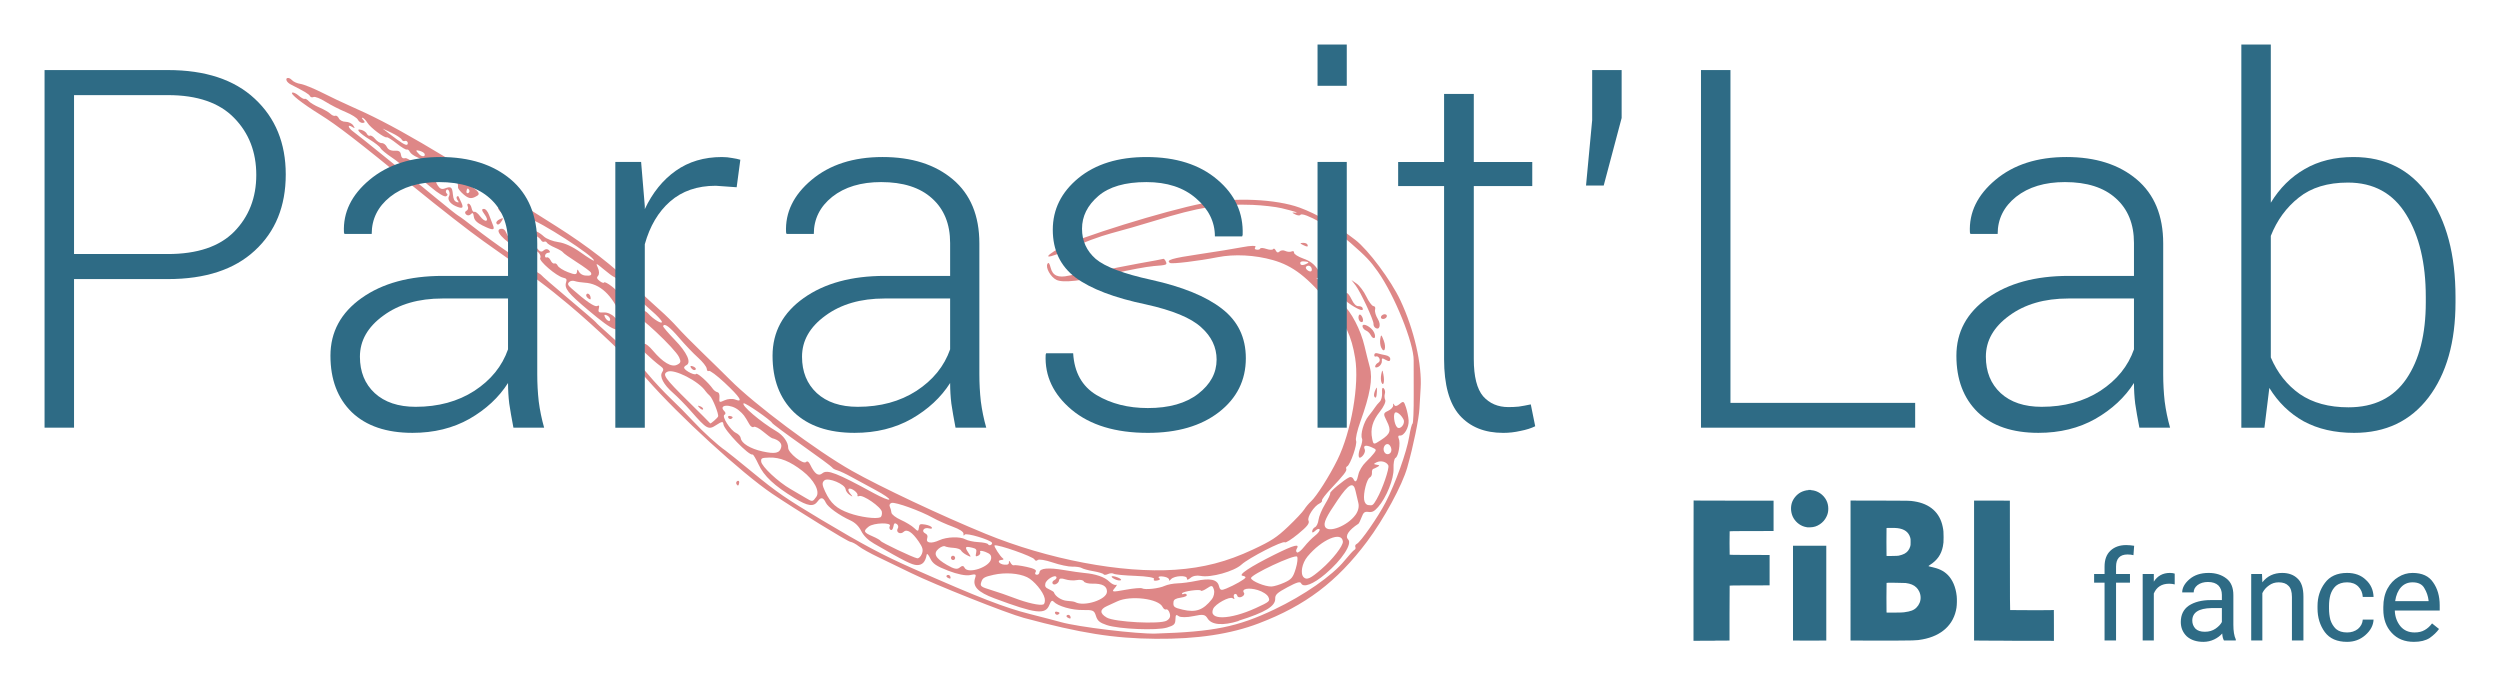
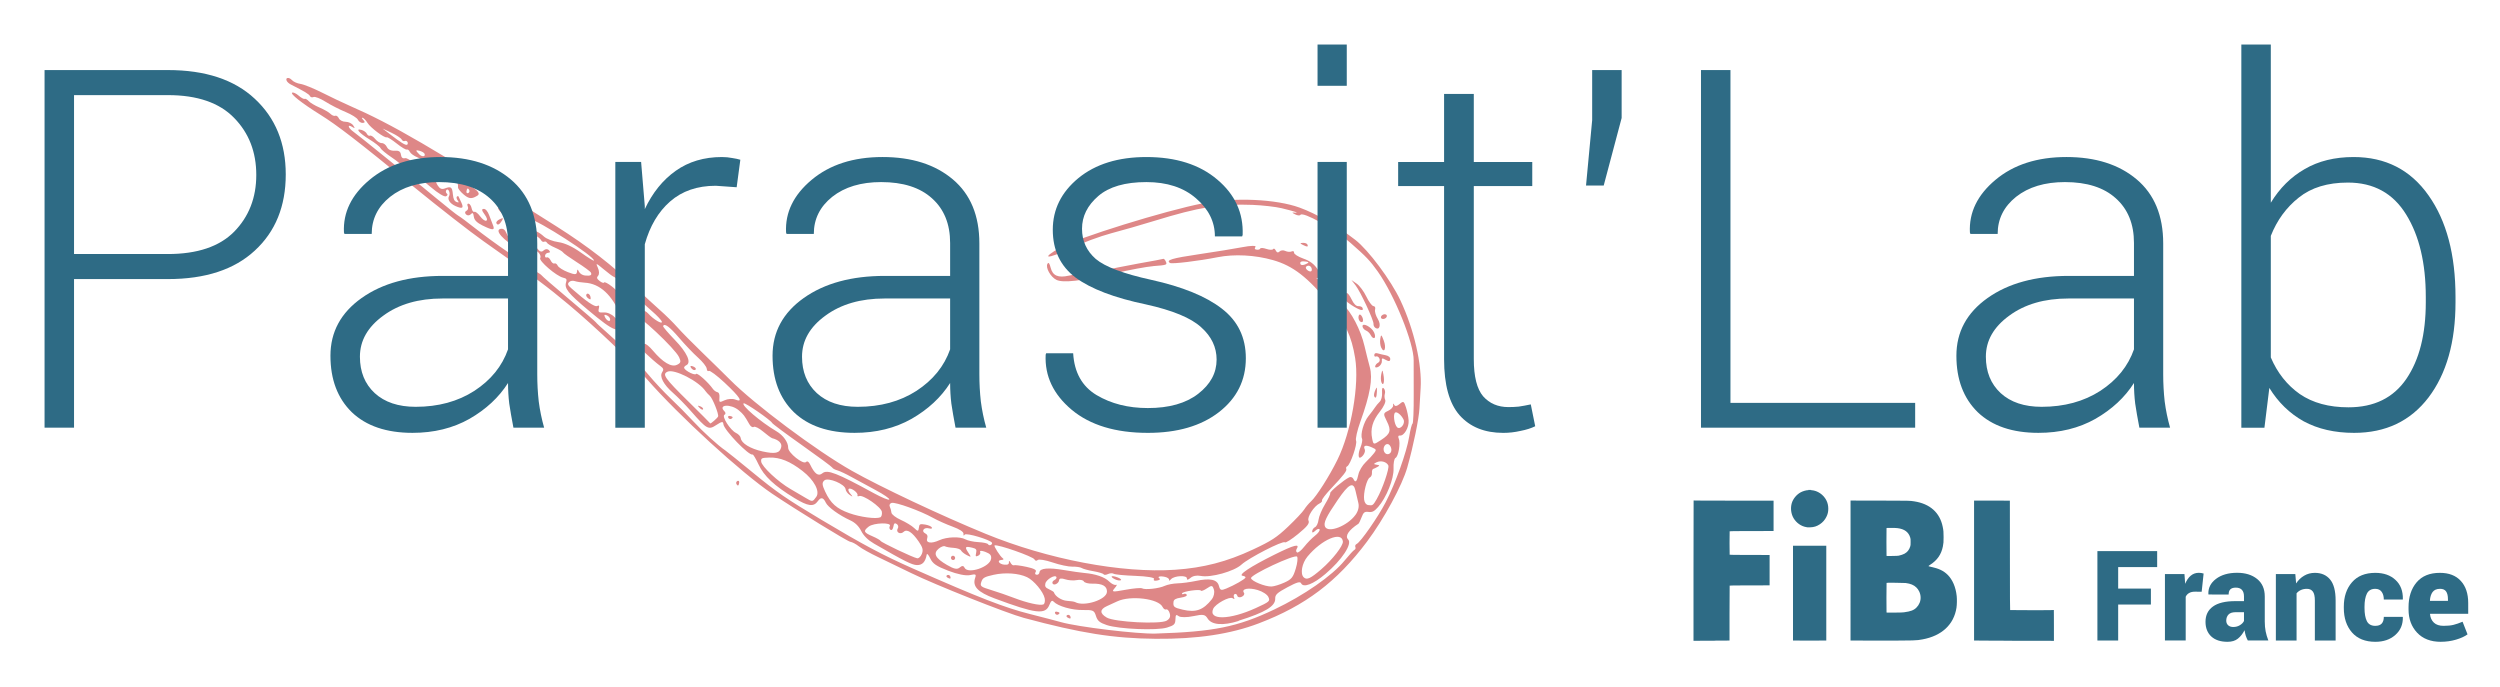
<svg xmlns="http://www.w3.org/2000/svg" width="112.21mm" height="30.806mm" version="1.1" viewBox="0 0 112.21 30.806" id="svg42">
  <defs id="defs46" />
  <g transform="translate(-25.536 -46.648)" id="g40">
    <g id="g38">
      <path d="m82.041 74.625c-1.277 0.486-2.774 0.711-4.632 0.695-1.884-0.016-3.362-0.25-5.917-0.938-0.773-0.208-4-1.492-5.061-2.013-0.457-0.224-1.12-0.545-1.474-0.713-0.354-0.168-0.748-0.387-0.875-0.488-0.127-0.101-0.297-0.191-0.378-0.201-0.131-0.016-2.431-1.431-3.512-2.16-1.367-0.923-4.182-3.498-5.627-5.149-0.729-0.833-2.304-2.334-3.496-3.332-0.993-0.831-1.497-1.206-3.829-2.85-0.582-0.41-1.994-1.51-3.138-2.445-2.532-2.068-3.429-2.76-4.204-3.243-0.812-0.506-1.353-0.932-1.246-0.982 0.049-0.023 0.179 0.038 0.289 0.134 0.11 0.097 0.23 0.162 0.266 0.145 0.036-0.017 0.12 0.029 0.186 0.102 0.066 0.073 0.284 0.202 0.483 0.287 0.199 0.085 0.421 0.212 0.492 0.283 0.071 0.071 0.168 0.11 0.216 0.088 0.048-0.023 0.12 0.029 0.161 0.115 0.04 0.086 0.177 0.155 0.304 0.154 0.127-0.001 0.28 0.072 0.341 0.163 0.088 0.133 0.081 0.147-0.036 0.074-0.238-0.148-0.209 0.025 0.034 0.201 0.123 0.089 0.735 0.578 1.362 1.087 0.626 0.509 1.22 0.984 1.319 1.056 0.099 0.072 0.574 0.457 1.055 0.856 0.481 0.398 0.925 0.75 0.986 0.781 0.062 0.031 0.402 0.285 0.757 0.564 0.355 0.279 0.997 0.747 1.427 1.04 0.43 0.293 0.793 0.556 0.806 0.584 0.013 0.028 0.181 0.137 0.372 0.242 0.191 0.105 0.36 0.215 0.374 0.245 0.014 0.03 0.564 0.506 1.221 1.058 0.658 0.552 1.206 1.026 1.218 1.052 0.012 0.026 0.211 0.211 0.441 0.412 0.696 0.606 1.366 1.284 1.897 1.919 0.277 0.331 0.735 0.821 1.018 1.088 0.283 0.267 0.734 0.722 1.002 1.012 0.454 0.491 1.123 1.098 1.452 1.32 0.078 0.053 0.631 0.498 1.23 0.99 1.074 0.883 1.492 1.171 3.081 2.121 1.874 1.12 2.767 1.595 4.121 2.193 2.973 1.312 4.097 1.749 5.247 2.039 0.548 0.138 1.173 0.302 1.39 0.363 0.752 0.213 3.429 0.536 4.239 0.511 2.61-0.08 3.68-0.297 5.328-1.081 1.333-0.634 2.601-1.516 3.153-2.193 0.2-0.245 0.401-0.463 0.446-0.485 0.045-0.021 0.063-0.079 0.04-0.127-0.023-0.049 0.003-0.11 0.059-0.136 0.177-0.083 0.963-1.214 1.305-1.877 0.441-0.854 0.94-2.249 1.052-2.938 0.05-0.306 0.117-0.569 0.15-0.584 0.033-0.015 0.057-0.599 0.053-1.296-0.003-0.698-0.004-1.391-0.002-1.541 0.012-0.77-0.857-2.925-1.608-3.987-0.342-0.484-0.527-0.678-1.218-1.283-0.722-0.631-2.153-1.432-2.258-1.264-0.025 0.04-0.129 0.031-0.231-0.021-0.159-0.081-0.163-0.093-0.024-0.08 0.23 0.021 0.009-0.054-0.581-0.197-0.271-0.066-0.861-0.133-1.311-0.151-1.448-0.056-2.4 0.099-4.393 0.713-0.595 0.184-1.476 0.437-1.956 0.563-0.488 0.128-1.311 0.434-1.864 0.694-1.042 0.49-1.315 0.455-0.418-0.053 0.768-0.435 4.72-1.662 6.4-1.987 1.424-0.275 3.28-0.193 4.344 0.193 0.748 0.271 1.669 0.805 2.499 1.448 0.59 0.457 1.599 1.811 2.024 2.715 0.615 1.308 0.978 2.894 0.907 3.955-0.014 0.215-0.038 0.616-0.052 0.89-0.025 0.478-0.274 1.69-0.547 2.654-0.227 0.803-1.048 2.315-1.809 3.331-1.348 1.8-2.768 2.872-4.851 3.665zm-0.909-0.106c-0.704 0.221-1.214 0.181-1.393-0.11-0.114-0.185-0.201-0.199-0.643-0.106-0.281 0.06-0.574 0.061-0.652 0.003-0.122-0.091-0.143-0.071-0.15 0.145-0.007 0.216-0.058 0.266-0.378 0.365-0.455 0.141-2.161 0.07-2.704-0.112-0.317-0.106-0.417-0.191-0.485-0.409-0.078-0.252-0.127-0.274-0.59-0.267-0.489 0.008-1.115-0.171-1.308-0.374-0.072-0.076-0.118-0.041-0.195 0.15-0.179 0.445-0.608 0.393-2.458-0.297-0.758-0.283-1-0.538-0.872-0.919 0.057-0.17 0.03-0.184-0.234-0.127-0.179 0.039-0.567-0.039-0.969-0.195-0.539-0.208-0.699-0.317-0.81-0.552-0.076-0.161-0.149-0.24-0.16-0.175-0.057 0.328-0.193 0.475-0.436 0.472-0.22-0.003-0.545-0.165-1.927-0.962-0.27-0.156-0.469-0.352-0.577-0.567-0.11-0.219-0.275-0.38-0.496-0.481-0.491-0.224-0.999-0.591-1.092-0.789-0.114-0.243-0.222-0.263-0.36-0.069-0.19 0.266-0.439 0.233-1.051-0.141-0.908-0.555-1.366-0.984-1.611-1.511-0.12-0.256-0.239-0.456-0.266-0.443-0.156 0.073-1.286-1.101-1.31-1.359-0.012-0.136-0.065-0.13-0.319 0.036-0.353 0.231-0.42 0.194-1.136-0.622-0.24-0.274-0.6-0.64-0.799-0.814-0.436-0.381-0.626-0.742-0.493-0.936 0.077-0.112 0.061-0.17-0.073-0.269-0.374-0.273-1.208-1.064-1.389-1.316-0.133-0.185-0.182-0.362-0.161-0.574 0.031-0.304 0.031-0.305-0.068-0.07-0.22 0.522-0.431 0.45-1.636-0.561-0.905-0.759-1.075-0.974-0.985-1.248 0.042-0.13 0.016-0.17-0.133-0.203-0.299-0.067-1.107-0.759-1.03-0.883 0.072-0.115-0.136-0.372-0.255-0.316-0.04 0.019-0.022 0.084 0.039 0.145 0.241 0.238-0.184 0.11-0.756-0.228-0.699-0.413-1.085-0.845-0.811-0.908 0.117-0.027 0.201 0.033 0.263 0.187 0.072 0.18 0.128 0.207 0.273 0.13 0.101-0.053 0.214-0.147 0.253-0.209 0.046-0.075 0.075-0.058 0.084 0.049 0.008 0.091 0.059 0.14 0.117 0.113 0.056-0.027 0.109 0.02 0.116 0.104 0.007 0.084 0.061 0.159 0.119 0.167 0.058 0.008 0.068-0.065 0.022-0.163-0.195-0.413 0.268-0.438 0.701-0.037 0.114 0.106 0.406 0.219 0.648 0.252 0.285 0.039 0.642 0.204 1.011 0.468 0.313 0.224 0.577 0.386 0.586 0.36 0.055-0.166-2.491-1.809-2.897-1.87-0.078-0.012-0.138-0.065-0.133-0.118 5e-3 -0.053-0.123-0.131-0.285-0.172-0.162-0.041-0.325-0.139-0.362-0.218-0.037-0.079-0.203-0.185-0.369-0.236-0.166-0.051-0.326-0.144-0.356-0.207-0.029-0.063-0.153-0.121-0.276-0.13-0.125-0.009-0.228-0.079-0.235-0.161-0.007-0.08-0.074-0.154-0.148-0.165-0.074-0.011-0.283-0.137-0.464-0.281-0.398-0.316-0.524-0.346-0.407-0.099 0.048 0.102 0.198 0.234 0.334 0.291 0.136 0.058 0.301 0.173 0.369 0.255 0.099 0.121 0.077 0.171-0.113 0.26-0.181 0.085-0.296 0.06-0.501-0.112-0.146-0.122-0.261-0.266-0.256-0.319 0.023-0.241-0.171-0.64-0.426-0.878-0.386-0.361-0.532-0.356-0.254 0.008 0.124 0.163 0.217 0.321 0.207 0.353-0.011 0.031-0.041 0.011-0.068-0.046-0.027-0.057-0.092-0.071-0.144-0.031-0.052 0.04-0.11 0.014-0.127-0.056-0.018-0.07-0.138-0.16-0.268-0.198-0.13-0.039-0.284-0.141-0.342-0.228-0.058-0.087-0.234-0.208-0.391-0.271-0.157-0.062-0.315-0.175-0.35-0.25-0.035-0.075-0.096-0.122-0.136-0.103-0.039 0.018-0.244-0.104-0.455-0.273-0.211-0.169-0.412-0.293-0.446-0.277-0.097 0.045-0.735-0.434-0.866-0.651-0.064-0.106-0.16-0.207-0.213-0.224-0.053-0.018-0.042 0.025 0.025 0.094 0.087 0.09 0.08 0.129-0.023 0.135-0.08 0.004-0.178-0.059-0.216-0.142-0.039-0.083-0.289-0.24-0.555-0.349-0.267-0.109-0.673-0.317-0.903-0.462-0.23-0.145-0.47-0.239-0.534-0.209-0.063 0.03-0.136 0.01-0.161-0.044-0.04-0.085-0.232-0.2-0.867-0.523-0.074-0.037-0.153-0.109-0.177-0.16-0.072-0.152 0.105-0.177 0.235-0.033 0.066 0.074 0.239 0.151 0.384 0.171 0.145 0.02 0.588 0.2 0.986 0.4 0.398 0.2 0.938 0.457 1.2 0.571 1.955 0.855 3.653 1.845 9.295 5.418 1.423 0.901 2.527 1.759 3.643 2.83 0.312 0.299 0.766 0.719 1.009 0.932 0.243 0.213 0.594 0.559 0.78 0.769 0.186 0.21 0.694 0.726 1.129 1.146 0.435 0.42 0.988 0.963 1.23 1.206 1.103 1.113 3.892 3.197 5.474 4.092 1.28 0.724 4.013 2.012 6 2.827 2.804 1.151 6.116 1.78 8.509 1.616 1.276-0.087 2.325-0.36 3.498-0.909 0.826-0.386 1.066-0.543 1.577-1.029 0.332-0.315 0.657-0.662 0.723-0.769 0.066-0.108 0.202-0.27 0.301-0.359 0.243-0.219 0.83-1.142 1.187-1.868 0.623-1.265 0.991-3.38 0.796-4.569-0.161-0.983-0.431-1.561-1.125-2.406-1.003-1.223-1.66-1.732-2.561-1.989-0.809-0.231-1.737-0.279-2.488-0.13-0.857 0.17-2.054 0.314-2.137 0.258-0.191-0.13 0.078-0.211 1.312-0.394 0.717-0.106 1.595-0.249 1.95-0.317 0.359-0.069 0.615-0.074 0.577-0.013-0.053 0.085-0.038 0.115 0.061 0.128 0.071 0.01 0.14-0.014 0.153-0.052 0.013-0.038 0.137-0.03 0.276 0.018 0.139 0.048 0.275 0.051 0.302 0.007 0.027-0.044 0.081-0.014 0.119 0.067 0.043 0.091 0.107 0.107 0.167 0.042 0.054-0.058 0.17-0.069 0.259-0.026 0.089 0.044 0.216 0.054 0.283 0.023 0.067-0.031 0.117-0.007 0.111 0.056-0.006 0.062 0.181 0.181 0.416 0.264 0.306 0.108 0.491 0.25 0.655 0.5 0.203 0.309 0.209 0.351 0.053 0.362-0.165 0.013-0.161 0.02 0.062 0.123 0.13 0.06 0.331 0.254 0.445 0.431 0.115 0.177 0.359 0.455 0.544 0.619 0.39 0.346 0.819 1.168 0.987 1.893 0.062 0.268 0.169 0.695 0.238 0.948 0.138 0.512 0.014 1.227-0.423 2.441-0.143 0.396-0.23 0.782-0.194 0.858 0.067 0.142-0.259 1.084-0.398 1.149-0.043 0.02-0.062 0.07-0.043 0.11 0.041 0.087-0.106 0.279-0.689 0.896-0.237 0.251-0.416 0.487-0.399 0.525 0.018 0.037-0.029 0.097-0.103 0.132-0.254 0.119-0.577 0.618-0.503 0.775 0.056 0.119-0.052 0.258-0.464 0.597-0.295 0.243-0.564 0.413-0.597 0.377-0.084-0.09-1.628 0.703-1.951 1.002-0.325 0.301-1.375 0.593-1.82 0.506-0.185-0.036-0.358-0.003-0.465 0.089-0.109 0.093-0.167 0.104-0.16 0.028 0.015-0.157-0.562-0.134-0.713 0.029-0.066 0.071-0.106 0.088-0.089 0.038 0.017-0.05-0.061-0.112-0.171-0.138-0.233-0.055-0.38-0.015-0.256 0.069 0.047 0.032-0.004 0.074-0.114 0.093-0.124 0.022-0.174-0.005-0.133-0.072 0.037-0.06-0.321-0.12-0.825-0.138-0.49-0.017-0.933-0.06-0.985-0.095-0.052-0.035-0.168-0.029-0.258 0.013-0.09 0.043-0.178 0.047-0.196 0.011-0.017-0.036-0.221-0.098-0.452-0.138-0.231-0.039-0.469-0.104-0.529-0.143-0.06-0.039-0.248-0.067-0.419-0.062-0.171 0.005-0.572-0.08-0.892-0.189-0.32-0.109-0.62-0.158-0.668-0.108-0.048 0.05-0.112 0.037-0.143-0.029-0.06-0.128-1.659-0.689-1.79-0.628-0.051 0.024 0.252 0.499 0.37 0.579 0.056 0.038 0.031 0.069-0.061 0.074-0.225 0.013-0.106 0.196 0.138 0.213 0.149 0.011 0.203-0.021 0.196-0.115-0.005-0.077 0.023-0.068 0.07 0.022 0.044 0.084 0.112 0.137 0.151 0.118 0.04-0.019 0.293 0.013 0.564 0.071 0.339 0.072 0.469 0.141 0.419 0.222-0.048 0.077-0.034 0.123 0.041 0.133 0.063 0.009 0.12-0.04 0.126-0.109 0.017-0.186 0.396-0.221 1.099-0.102 0.346 0.059 0.761 0.118 0.921 0.132 0.503 0.043 0.91 0.184 1.111 0.384 0.107 0.106 0.243 0.172 0.304 0.148 0.061-0.025 0.035 0.042-0.057 0.148-0.154 0.178-0.117 0.184 0.484 0.074 0.358-0.066 0.693-0.095 0.744-0.065 0.133 0.077 0.762 0.009 1.017-0.112 0.119-0.056 0.378-0.106 0.576-0.112 0.198-0.005 0.565-0.054 0.815-0.107 0.641-0.137 0.965-0.069 1.041 0.219 0.054 0.203 0.095 0.218 0.331 0.121 0.365-0.15 0.836-0.419 0.862-0.492 0.011-0.032-0.045-0.068-0.125-0.079-0.231-0.031 0.33-0.405 1.426-0.95 0.899-0.446 1.155-0.511 0.992-0.249-0.033 0.053-0.024 0.12 0.019 0.15 0.043 0.029 0.188-0.085 0.321-0.254 0.133-0.169 0.353-0.394 0.488-0.499 0.135-0.105 0.227-0.23 0.205-0.279-0.023-0.049-0.108-0.024-0.193 0.057-0.102 0.097-0.148 0.103-0.14 0.019 0.006-0.069 0.066-0.151 0.132-0.182 0.066-0.031 0.135-0.179 0.153-0.329 0.018-0.15 0.15-0.465 0.293-0.7 0.143-0.235 0.247-0.456 0.23-0.491-0.029-0.063 0.617-0.602 0.857-0.715 0.068-0.032 0.151 2e-3 0.185 0.075 0.089 0.189 0.156 0.128 0.225-0.206 0.033-0.16 0.18-0.406 0.326-0.546 0.146-0.14 0.318-0.326 0.381-0.412 0.11-0.149 0.104-0.162-0.112-0.258-0.267-0.119-0.393-0.083-0.312 0.09 0.048 0.103-0.059 0.31-0.194 0.373-0.105 0.049-0.104-0.199 0.002-0.454 0.066-0.161 0.099-0.339 0.071-0.397-0.085-0.182 0.079-0.756 0.29-1.012 0.111-0.135 0.243-0.309 0.291-0.387 0.049-0.077 0.146-0.194 0.215-0.259 0.07-0.065 0.116-0.249 0.104-0.408-0.014-0.18 0.015-0.252 0.075-0.191 0.054 0.054 0.076 0.163 0.05 0.242-0.026 0.079-0.019 0.205 0.017 0.281 0.036 0.078-0.07 0.307-0.244 0.525-0.33 0.414-0.432 0.778-0.341 1.218 0.057 0.274 0.058 0.274 0.394 0.054 0.43-0.281 0.473-0.425 0.258-0.853-0.162-0.324-0.158-0.355 0.062-0.458 0.13-0.061 0.232-0.17 0.226-0.242-0.007-0.103 0.003-0.108 0.05-0.022 0.039 0.072 0.121 0.058 0.242-0.044 0.17-0.142 0.19-0.132 0.284 0.153 0.056 0.168 0.109 0.433 0.119 0.589 0.02 0.314-0.206 0.7-0.394 0.675-0.069-0.009-0.091 0.046-0.052 0.13 0.091 0.194-0.01 0.812-0.144 0.875-0.058 0.027-0.097 0.243-0.087 0.479 0.019 0.456-0.322 1.304-0.694 1.726-0.171 0.194-0.265 0.242-0.429 0.219-0.174-0.024-0.228 0.017-0.31 0.236-0.055 0.146-0.119 0.278-0.144 0.294-0.44 0.287-0.614 0.553-0.462 0.703 0.2 0.197-0.277 0.921-1.023 1.553-0.543 0.46-0.986 0.63-1.087 0.417-0.043-0.092-0.186-0.051-0.613 0.177-0.458 0.245-0.555 0.334-0.549 0.506 0.013 0.345-0.436 0.617-1.645 0.997zm1.334-1.076c-0.053-0.112-0.26-0.247-0.483-0.313-0.405-0.121-0.742-0.053-0.614 0.123 0.04 0.055-0.003 0.137-0.096 0.18-0.093 0.044-0.183 0.026-0.2-0.041-0.017-0.066-0.069-0.103-0.116-0.081-0.047 0.022-0.062 0.09-0.034 0.151 0.039 0.084 0.023 0.093-0.062 0.036-0.14-0.092-0.775 0.255-0.873 0.477-0.229 0.52 0.738 0.502 1.911-0.034 0.626-0.286 0.654-0.311 0.566-0.498zm2.381-1.25c0.496-0.428 0.98-1.05 0.963-1.238-0.043-0.483-0.949-0.098-1.59 0.675-0.247 0.298-0.333 0.768-0.17 0.929 0.138 0.136 0.303 0.061 0.798-0.366zm-1.153-0.02c0.076-0.251 0.102-0.495 0.059-0.542-0.107-0.115-2.087 0.811-2.066 0.967 0.018 0.133 0.636 0.386 0.92 0.375 0.112-0.004 0.371-0.083 0.576-0.176 0.322-0.146 0.392-0.232 0.511-0.625zm-3.765 1.369c0.091-0.115 0.131-0.302 0.092-0.427-0.063-0.2-0.095-0.207-0.312-0.06-0.133 0.09-0.255 0.136-0.27 0.104-0.038-0.081-0.817 0.031-0.848 0.122-0.013 0.04 0.02 0.052 0.074 0.027s0.116-0.01 0.137 0.036c0.024 0.051-0.081 0.1-0.27 0.129-0.222 0.033-0.313 0.085-0.324 0.187-0.024 0.225 0.019 0.261 0.418 0.354 0.587 0.136 0.916 0.018 1.303-0.47zm-1.892 0.629c-0.037-0.117-0.107-0.193-0.157-0.169-0.05 0.023-0.123-0.027-0.164-0.113-0.175-0.372-1.434-0.528-2.03-0.251-0.14 0.065-0.348 0.161-0.464 0.213-0.329 0.149-0.333 0.326-0.013 0.515 0.348 0.205 2.407 0.311 2.693 0.139 0.14-0.084 0.181-0.186 0.134-0.333zm8.339-4.413c0.125-0.173 0.171-0.368 0.127-0.54-0.038-0.148-0.095-0.39-0.126-0.538-0.091-0.429-0.302-0.321-0.802 0.412-0.522 0.764-0.645 1.026-0.565 1.197 0.142 0.301 1.006-0.035 1.365-0.531zm0.965-0.734c0.241-0.414 0.566-1.364 0.508-1.486-0.077-0.164-0.334-0.233-0.526-0.141-0.142 0.069-0.143 0.088-0.005 0.109 0.149 0.023 0.154 0.034 0.046 0.098-0.067 0.039-0.153 0.08-0.192 0.091-0.039 0.011-0.065 0.09-0.057 0.176 0.008 0.086-0.036 0.18-0.096 0.209-0.135 0.063-0.299 0.703-0.255 0.999 0.02 0.136 0.088 0.224 0.182 0.238 0.204 0.03 0.213 0.023 0.397-0.292zm-12.12 4.189c0.009-0.259-0.204-0.378-0.656-0.368-0.183 0.004-0.355-0.042-0.384-0.102-0.028-0.06-0.168-0.086-0.311-0.058-0.143 0.029-0.378 0.013-0.522-0.035-0.171-0.057-0.266-0.045-0.274 0.035-0.014 0.153-0.241 0.266-0.297 0.148-0.023-0.049 0.015-0.115 0.085-0.148 0.07-0.033 0.11-0.095 0.09-0.137-0.059-0.125-0.453 0.105-0.496 0.289-0.031 0.131 0.007 0.19 0.165 0.26 0.113 0.05 0.211 0.112 0.219 0.138 0.055 0.179 0.347 0.367 0.591 0.381 0.159 0.009 0.323 0.034 0.363 0.057 0.396 0.22 1.415-0.109 1.426-0.46zm12.766-6.395c-0.007-0.083-0.056-0.18-0.108-0.215-0.147-0.1-0.305 0.133-0.217 0.32 0.092 0.196 0.344 0.115 0.325-0.105zm-15.562 6.682c-0.061-0.292-0.483-0.799-0.788-0.945-0.374-0.179-0.984-0.223-1.502-0.108-0.414 0.092-0.493 0.137-0.553 0.318-0.065 0.195-0.032 0.222 0.445 0.367 0.283 0.086 0.743 0.245 1.021 0.352 0.594 0.228 1.17 0.356 1.319 0.293 0.058-0.024 0.084-0.15 0.058-0.278zm16.108-8.021c-0.09-0.191-0.284-0.358-0.37-0.318-0.11 0.052-0.052 0.532 0.08 0.663 0.137 0.135 0.379-0.154 0.29-0.345zm-18.511 6.245c0.016-0.156-0.039-0.22-0.263-0.306-0.155-0.06-0.259-0.06-0.231-8.26e-4 0.028 0.06-0.011 0.137-0.086 0.173-0.114 0.053-0.13 0.033-0.094-0.122 0.036-0.154 0.005-0.195-0.177-0.238-0.316-0.074-0.346-0.038-0.176 0.218 0.145 0.217 0.142 0.222-0.063 0.117-0.117-0.06-0.235-0.155-0.261-0.211-0.026-0.056-0.179-0.108-0.339-0.117-0.16-0.009-0.333-0.04-0.383-0.069-0.05-0.029-0.178 0.02-0.285 0.109-0.255 0.214-0.145 0.425 0.378 0.729 0.319 0.185 0.455 0.212 0.57 0.114 0.104-0.089 0.171-0.087 0.215 0.007 0.146 0.309 1.156-0.032 1.193-0.403zm-1.794 0.004c-0.023-0.049-0.004-0.106 0.043-0.128 0.047-0.022 0.103 1.8e-5 0.126 0.049 0.023 0.049 0.004 0.106-0.043 0.128-0.047 0.022-0.103-1.7e-5 -0.126-0.049zm1.832-0.718c-0.063-0.133-1.165-0.462-1.226-0.365-0.041 0.066-0.06 0.052-0.052-0.036 0.008-0.089-0.171-0.207-0.489-0.323-0.276-0.1-0.681-0.282-0.899-0.404-0.548-0.305-1.661-0.707-1.837-0.662-0.08 0.02-0.118 0.095-0.084 0.166 0.034 0.071 0.067 0.194 0.074 0.272 7e-3 0.078 0.196 0.224 0.421 0.325 0.225 0.1 0.494 0.264 0.598 0.364 0.167 0.161 0.192 0.16 0.212-8e-3 0.02-0.171 0.048-0.185 0.282-0.147 0.143 0.023 0.278 0.082 0.301 0.131 0.024 0.052-0.031 0.069-0.132 0.04-0.222-0.063-0.36 0.129-0.164 0.226 0.096 0.047 0.122 0.117 0.086 0.225-0.07 0.21 0.185 0.248 0.544 0.082 0.334-0.155 0.933-0.175 1.175-0.039 0.102 0.057 0.363 0.113 0.582 0.124 0.218 0.011 0.412 0.053 0.432 0.094 0.019 0.041 0.073 0.057 0.12 0.035 0.047-0.022 0.072-0.067 0.057-0.099zm-3.285-0.049c-0.294-0.431-0.531-0.584-0.681-0.441-0.147 0.14-0.365 0.013-0.263-0.152 0.042-0.068 0.023-0.154-0.045-0.2-0.091-0.062-0.127-0.034-0.153 0.121-0.02 0.117-0.074 0.175-0.128 0.138-0.051-0.035-0.065-0.108-0.031-0.164 0.109-0.175-0.721-0.156-0.948 0.021-0.256 0.201-0.23 0.262 0.181 0.439 0.178 0.077 0.337 0.168 0.353 0.202 0.035 0.073 1.468 0.755 1.646 0.782 0.067 0.01 0.16-0.08 0.207-0.2 0.068-0.174 0.04-0.286-0.139-0.547zm-1.656-1.338c-0.032-0.219-0.857-0.789-1.027-0.709-0.052 0.025-0.082 0.008-0.068-0.037 0.036-0.108-0.275-0.343-0.385-0.291-0.05 0.023-0.024 0.117 0.059 0.216 0.13 0.155 0.127 0.162-0.025 0.06-0.094-0.063-0.177-0.179-0.184-0.256-0.02-0.226-0.78-0.543-0.95-0.397-0.115 0.099-0.108 0.201 0.035 0.506 0.249 0.53 0.508 0.76 1.084 0.967 0.49 0.175 1.192 0.269 1.388 0.186 0.056-0.024 0.089-0.133 0.072-0.244zm-0.277-0.975c-0.36-0.191-0.85-0.457-1.088-0.59-0.238-0.133-0.522-0.267-0.631-0.297-0.109-0.03-0.213-0.086-0.231-0.125-0.018-0.038-0.624-0.487-1.348-0.998-0.723-0.511-1.331-0.963-1.351-1.005-0.059-0.126-1.2-0.916-1.275-0.883-0.147 0.065 0.758 0.839 1.467 1.255 0.307 0.18 0.532 0.496 0.527 0.741-0.004 0.227 0.678 0.77 0.802 0.639 0.053-0.056 0.123-0.015 0.18 0.105 0.207 0.433 0.373 0.553 0.555 0.4 0.216-0.181 0.647-0.014 2.303 0.892 0.36 0.197 0.675 0.326 0.699 0.286 0.025-0.039-0.25-0.229-0.611-0.42zm19.552-9.989c-0.034-0.073-0.118-0.107-0.187-0.074-0.076 0.036-0.081 0.101-0.013 0.168 0.061 0.061 0.145 0.094 0.187 0.074 0.042-0.02 0.047-0.095 0.013-0.168zm-22.22 10.289c0.175-0.245-0.097-0.756-0.617-1.16-0.557-0.433-1.013-0.618-1.487-0.603-0.351 0.011-0.383 0.027-0.369 0.18 0.019 0.218 0.762 0.914 1.315 1.232 0.238 0.137 0.549 0.319 0.691 0.405 0.294 0.177 0.303 0.176 0.467-0.054zm21.99-10.559c-0.216-0.034-0.306 0.008-0.254 0.119 0.023 0.049 0.127 0.048 0.231-0.002 0.153-0.073 0.158-0.096 0.022-0.117zm-23.563 8.328c0.041-0.174-0.114-0.326-0.41-0.402-0.041-0.011-0.223-0.144-0.404-0.297-0.181-0.153-0.37-0.246-0.42-0.208-0.05 0.038-0.139-0.017-0.198-0.123-0.213-0.378-0.265-0.447-0.473-0.622-0.358-0.301-0.953-0.262-0.645 0.042 0.06 0.059 0.062 0.13 4e-3 0.157-0.141 0.066 0.26 0.696 0.52 0.818 0.106 0.05 0.2 0.153 0.208 0.229 0.025 0.23 0.43 0.478 0.979 0.599 0.574 0.126 0.775 0.08 0.839-0.194zm-2.378-1.322c-0.024-0.052 0.005-0.087 0.066-0.079 0.061 0.008 0.119 0.033 0.129 0.054 0.01 0.021-0.02 0.057-0.066 0.079s-0.104-0.002-0.129-0.054zm-0.456-0.054c0.04-0.099-0.244-0.811-0.369-0.925-0.077-0.071-0.165-0.165-0.195-0.211-0.293-0.443-1.409-1.014-1.707-0.874-0.25 0.117-0.131 0.286 0.941 1.342 0.529 0.521 0.969 0.961 0.977 0.978 0.015 0.032 0.325-0.24 0.354-0.31zm-0.829-0.385c-0.105-0.105-0.1-0.119 0.024-0.072 0.086 0.033 0.146 0.092 0.132 0.132-0.013 0.04-0.084 0.013-0.157-0.06zm1.131-1.123c-0.353-0.33-0.677-0.571-0.72-0.537-0.043 0.034-0.084-0.011-0.092-0.1-0.008-0.089-0.182-0.311-0.387-0.493-0.205-0.182-0.586-0.581-0.848-0.887-0.433-0.506-0.672-0.682-0.723-0.53-0.01 0.031 0.222 0.305 0.517 0.609 0.56 0.577 0.767 1.032 0.522 1.148-0.069 0.032-0.111 0.09-0.093 0.128 0.063 0.134 0.485 0.34 0.534 0.261 0.045-0.073 0.544 0.372 0.755 0.672 0.047 0.067 0.137 0.133 0.2 0.146 0.074 0.016 0.107 0.104 0.093 0.254-0.02 0.212-0.002 0.22 0.233 0.11 0.14-0.066 0.354-0.08 0.477-0.032 0.378 0.15 0.216-0.11-0.468-0.748zm-1.407-0.582c-0.046-0.018-0.104-0.074-0.127-0.124-0.026-0.056 0.016-0.069 0.106-0.034 0.082 0.032 0.139 0.088 0.127 0.124-0.012 0.036-0.06 0.052-0.106 0.034zm-0.65-0.577c-0.181-0.385-1.858-1.957-2.01-1.886-0.126 0.06-0.151 0.586-0.038 0.825 0.063 0.134 0.154 0.202 0.225 0.169 0.077-0.036 0.133 0.013 0.158 0.142 0.021 0.109 0.077 0.18 0.123 0.159 0.046-0.022 0.213 0.114 0.371 0.302 0.446 0.528 0.829 0.756 1.077 0.639 0.177-0.083 0.193-0.142 0.095-0.351zm-1.216-2.063c-0.238-0.204-0.616-0.553-0.839-0.776-0.448-0.446-0.785-0.738-0.889-0.772-0.037-0.012-0.236-0.162-0.441-0.333-0.338-0.282-0.362-0.288-0.257-0.065 0.064 0.136 0.07 0.295 0.014 0.356-0.079 0.085-0.063 0.139 0.071 0.243 0.095 0.074 0.183 0.101 0.197 0.062 0.013-0.039 0.169 0.04 0.345 0.177 0.26 0.201 0.358 0.352 0.515 0.794l0.193 0.546 0.187-0.156c0.235-0.196 0.549-0.178 0.749 0.044 0.227 0.252 0.619 0.487 0.603 0.361-8e-3 -0.06-0.209-0.276-0.447-0.481zm-1.396 0.217c-0.385-0.942-0.94-1.454-1.617-1.492-0.161-9e-3 -0.365-0.042-0.452-0.072-0.087-0.031-0.201-0.01-0.254 0.047-0.078 0.084-0.056 0.137 0.119 0.291 0.646 0.569 1.03 0.832 1.137 0.782 0.097-0.046 0.112-0.021 0.078 0.124-0.035 0.15 0.003 0.178 0.225 0.164 0.158-0.01 0.355 0.076 0.481 0.208 0.252 0.265 0.401 0.238 0.283-0.051zm-1.459-0.787c-0.065-0.045-0.107-0.116-0.093-0.158 0.038-0.115 0.176-0.037 0.195 0.111 0.014 0.103-0.006 0.113-0.102 0.048zm0.824 0.757c-0.103-0.04-0.123-0.018-0.077 0.082 0.083 0.176 0.253 0.242 0.233 0.09-0.009-0.064-0.079-0.142-0.156-0.171zm-0.706-1.914c-0.024-0.051-0.309-0.261-0.633-0.467-0.324-0.206-0.604-0.405-0.622-0.444-0.018-0.038-0.178-0.132-0.357-0.209-0.178-0.077-0.342-0.177-0.363-0.223-0.022-0.046-0.078-0.066-0.124-0.044-0.047 0.022-0.109-0.009-0.139-0.07-0.03-0.06-0.153-0.161-0.273-0.223-0.216-0.112-0.217-0.112-0.082 0.061 0.075 0.096 0.105 0.205 0.067 0.242-0.038 0.038 0.008 0.162 0.105 0.284 0.129 0.161 0.206 0.186 0.299 0.097 0.075-0.071 0.171-0.076 0.236-0.011 0.071 0.07 0.062 0.111-0.026 0.116-0.075 0.004-0.141 0.062-0.147 0.129-0.006 0.067 0.029 0.102 0.078 0.079 0.049-0.023 0.127 0.038 0.173 0.135 0.046 0.097 0.121 0.159 0.168 0.137 0.047-0.022 0.114 0.023 0.15 0.1 0.036 0.077 0.241 0.207 0.456 0.29 0.314 0.121 0.393 0.119 0.407-0.01 0.014-0.132 0.03-0.134 0.089-0.011 0.039 0.083 0.158 0.159 0.263 0.171 0.247 0.027 0.33-0.011 0.276-0.127zm-2.915-1.305c-0.276-0.248-0.52-0.348-0.532-0.219-0.005 0.056 0.07 0.124 0.168 0.151 0.098 0.028 0.21 0.118 0.249 0.202 0.085 0.181 0.214 0.244 0.281 0.136 0.027-0.043-0.048-0.164-0.166-0.27zm-2.545-2.396c-0.023-0.049-0.058-0.081-0.079-0.071-0.021 0.009-0.042 0.068-0.048 0.131-0.006 0.062 0.03 0.094 0.079 0.071s0.071-0.082 0.048-0.131zm-2.01-1.637c-0.02-0.043-0.117-0.1-0.215-0.128-0.194-0.055-0.198-0.018-0.016 0.161 0.124 0.123 0.294 0.099 0.232-0.033zm-0.761-0.52c-0.023-0.049-0.08-0.071-0.126-0.049-0.047 0.022-0.109-0.009-0.139-0.07-0.03-0.06-0.235-0.195-0.455-0.3l-0.401-0.19 0.315 0.243c0.498 0.384 0.714 0.517 0.783 0.485 0.035-0.017 0.045-0.07 0.023-0.119zm29.616 21.334c-0.052-0.035-0.054-0.083-0.004-0.106 0.049-0.023 0.108-0.002 0.131 0.046 0.023 0.049 0.025 0.096 0.004 0.106-0.021 0.009-0.08-0.011-0.131-0.046zm-0.55-0.18c-0.024-0.052 0.005-0.087 0.066-0.079 0.061 0.008 0.119 0.033 0.129 0.054 0.01 0.021-0.02 0.057-0.066 0.079-0.047 0.022-0.104-0.002-0.129-0.054zm2.687-1.531c-0.252-0.125-0.171-0.191 0.108-0.088 0.132 0.049 0.201 0.108 0.152 0.131-0.049 0.023-0.166 0.004-0.26-0.043zm11.633-8.216c-0.02-0.043 1e-3 -0.162 0.047-0.266 0.076-0.17 0.083-0.165 0.076 0.059-0.008 0.255-0.059 0.342-0.123 0.206zm0.331-0.614c-0.035-0.074-0.04-0.239-0.013-0.367 0.048-0.225 0.052-0.224 0.098 0.014 0.059 0.306 0.002 0.54-0.086 0.353zm-19.49 8.749c-0.052-0.035-0.054-0.083-0.004-0.106 0.049-0.023 0.108-0.002 0.131 0.046 0.023 0.049 0.025 0.096 0.004 0.106-0.021 0.009-0.08-0.011-0.131-0.046zm19.204-9.475c0.005-0.058 0.065-0.132 0.132-0.164 0.067-0.032 0.094-0.117 0.059-0.19-0.034-0.073-0.103-0.114-0.152-0.091-0.049 0.023-0.085-0.008-0.079-0.07 0.007-0.073 0.06-0.097 0.154-0.069 0.079 0.024 0.241 0.061 0.36 0.084 0.127 0.024 0.21 0.097 0.203 0.178-0.009 0.1-0.063 0.108-0.201 0.03-0.163-0.093-0.186-0.086-0.175 0.053 0.007 0.088-0.06 0.202-0.149 0.253-0.089 0.051-0.158 0.045-0.153-0.014zm0.269-0.848c-0.043-0.092-0.061-0.269-0.04-0.393 0.036-0.208 0.048-0.201 0.159 0.089 0.125 0.328 0.02 0.598-0.119 0.304zm-0.464-0.547c-0.041-0.088-0.138-0.184-0.215-0.214-0.077-0.03-0.148-0.11-0.157-0.179-0.027-0.202 0.399 0.01 0.515 0.257 0.056 0.118 0.063 0.233 0.017 0.255-0.047 0.022-0.118-0.032-0.16-0.12zm0.2-0.337c-0.049-0.034-0.085-0.111-0.079-0.173 0.015-0.158-0.585-1.447-0.805-1.732l-0.184-0.238 0.233 0.161c0.128 0.088 0.322 0.347 0.431 0.575 0.109 0.228 0.251 0.421 0.314 0.43 0.081 0.011 0.105 0.062 0.08 0.169-0.02 0.084 0.036 0.27 0.124 0.413 0.157 0.256 0.08 0.526-0.113 0.395zm0.26-0.442c-0.023-0.049 0.015-0.115 0.085-0.148 0.07-0.033 0.146-0.02 0.169 0.029 0.023 0.049-0.015 0.115-0.085 0.148-0.07 0.033-0.146 0.02-0.169-0.029zm-0.989 0.093c-0.033-0.07-0.034-0.17-0.001-0.222 0.032-0.052 0.097-0.012 0.145 0.088 0.047 0.1 0.048 0.2 0.001 0.222-0.047 0.022-0.112-0.018-0.145-0.088zm-0.347-0.676c-0.223-0.145-0.447-0.352-0.498-0.46-0.051-0.108-0.147-0.26-0.214-0.337-0.067-0.078 0.005-0.042 0.159 0.079 0.154 0.121 0.312 0.205 0.35 0.187 0.038-0.018 0.135 0.108 0.216 0.28 0.092 0.196 0.203 0.31 0.298 0.304 0.083-0.005 0.168 0.027 0.188 0.07 0.083 0.176-0.116 0.127-0.5-0.123zm-0.55-1.587c-0.239-0.29-0.254-0.381-0.07-0.45 0.186-0.07 0.273 0.003 0.18 0.153-0.031 0.05-0.011 0.136 0.045 0.191 0.056 0.055 0.076 0.141 0.045 0.19-0.031 0.05-0.121 0.011-0.2-0.084zm0.028-1.121c-0.034-0.073-0.048-0.14-0.029-0.148 0.018-0.008 0.083 0.034 0.144 0.094 0.061 0.061 0.074 0.127 0.029 0.149-0.045 0.021-0.11-0.021-0.144-0.094zm-1.648 0.015c-0.142-0.071-0.143-0.086-0.005-0.094 0.091-0.005 0.182 0.026 0.202 0.07 0.054 0.114-0.003 0.121-0.197 0.024zm-25.43 10.723c-0.023-0.049-0.001-0.108 0.048-0.131 0.049-0.023 0.085 0.009 0.079 0.071-0.006 0.062-0.027 0.121-0.048 0.131-0.021 0.009-0.056-0.022-0.079-0.071zm18.7-9.771c-0.274 0.021-1.044 0.163-1.711 0.317-1.527 0.351-2.325 0.442-2.623 0.298-0.265-0.128-0.504-0.559-0.402-0.724 0.048-0.078 0.09-0.025 0.143 0.184 0.091 0.354 0.336 0.459 0.815 0.35 0.18-0.041 0.448-0.068 0.596-0.061 0.148 0.008 0.537-0.056 0.864-0.141 0.327-0.085 1.077-0.239 1.667-0.343 0.59-0.104 1.092-0.197 1.116-0.209 0.024-0.011 0.071 0.039 0.106 0.112 0.076 0.161 0.058 0.167-0.57 0.215zm-28.452-1.895c-0.162-0.147-0.327-0.252-0.367-0.233-0.04 0.019-0.202-0.075-0.36-0.209-0.158-0.134-0.249-0.262-0.202-0.284 0.047-0.022 0.171 0.045 0.275 0.149 0.105 0.104 0.264 0.222 0.353 0.263 0.437 0.197 0.52 0.258 0.556 0.414 0.027 0.117-0.05 0.087-0.255-0.1zm-0.449 0.067c-0.045-0.105-0.034-0.136 0.026-0.078 0.055 0.052 0.087 0.13 0.073 0.173-0.014 0.043-0.059-6.5e-5 -0.099-0.095zm-1.171 0.014c-0.277-0.138-0.39-0.249-0.413-0.409-0.025-0.172-0.055-0.196-0.137-0.107-0.059 0.063-0.152 0.067-0.212 0.008-0.063-0.062-0.056-0.129 0.018-0.164 0.068-0.032 0.095-0.121 0.059-0.197-0.036-0.076-0.02-0.132 0.035-0.125 0.055 0.007 0.118 0.103 0.139 0.211 0.021 0.109 0.077 0.18 0.123 0.158 0.046-0.022 0.163 0.069 0.26 0.202 0.097 0.133 0.22 0.221 0.273 0.196 0.063-0.029 0.036-0.131-0.076-0.284-0.131-0.18-0.14-0.24-0.038-0.246 0.083-0.005 0.178 0.105 0.245 0.285 0.06 0.161 0.139 0.365 0.174 0.453 0.091 0.228-0.017 0.232-0.45 0.017zm0.6-0.115c-0.023-0.049 0.044-0.128 0.149-0.177 0.154-0.071 0.174-0.06 0.104 0.057-0.112 0.188-0.202 0.23-0.254 0.119zm-1.834-0.769c-0.254-0.111-0.379-0.306-0.289-0.45 0.032-0.052 0.031-0.154-0.004-0.227-0.034-0.073-0.089-0.09-0.122-0.037s-0.02 0.123 0.028 0.156c0.048 0.033 0.03 0.087-0.04 0.12-0.074 0.035-0.358-0.136-0.68-0.41-0.304-0.259-0.593-0.468-0.642-0.466-0.049 0.003-0.072-0.071-0.05-0.164 0.031-0.134-0.014-0.165-0.222-0.153-0.144 9e-3 -0.29-0.043-0.324-0.116-0.034-0.073-0.265-0.267-0.513-0.432-0.248-0.165-0.477-0.354-0.508-0.421-0.031-0.067-0.253-0.242-0.493-0.389-0.477-0.292-0.662-0.514-0.356-0.427 0.098 0.028 0.205 0.105 0.236 0.173 0.032 0.067 0.095 0.104 0.14 0.083 0.046-0.021 0.152 0.047 0.236 0.152 0.084 0.105 0.217 0.187 0.295 0.183 0.078-0.004 0.18 0.074 0.227 0.174 0.054 0.114 0.182 0.176 0.344 0.166 0.193-0.012 0.265 0.033 0.286 0.178 0.019 0.132 0.077 0.183 0.181 0.158 0.17-0.04 0.692 0.464 0.712 0.687 0.008 0.085 0.068 0.118 0.149 0.08 0.075-0.035 0.116-0.106 0.092-0.158-0.024-0.052 0.003-0.087 0.061-0.079 0.058 0.008 0.112 0.083 0.119 0.167 0.009 0.095 0.065 0.128 0.149 0.088 0.075-0.035 0.155-0.024 0.178 0.025 0.023 0.049 0.001 0.108-0.049 0.131-0.05 0.023-0.028 0.143 0.048 0.267 0.101 0.164 0.191 0.204 0.335 0.149 0.274-0.105 0.327-0.066 0.357 0.267 0.019 0.21 0.066 0.305 0.167 0.342 0.102 0.038 0.115 0.019 0.05-0.068-0.05-0.066-0.067-0.143-0.038-0.172 0.029-0.028 0.062-0.032 0.073-0.008 0.011 0.024 0.068 0.144 0.125 0.266 0.122 0.26 0.055 0.304-0.258 0.166z" fill="#de8787" stroke-width=".096" id="path4" />
      <g transform="translate(74.083)" fill="#2e6b85" id="g12">
        <path d="m27.464 72.259c5.1e-5 -1.734 0.002-3.15 0.005-3.147 0.003 0.005 0.61 0.007 1.797 0.007h1.792v1.363l-0.983 0.002c-0.776 0.001-0.984 0.003-0.988 0.01-0.007 0.011-0.007 1.04-6e-6 1.052 4e-3 0.007 0.195 0.009 0.899 0.01l0.894 0.002v1.363l-0.894 0.002c-0.705 0.001-0.895 0.003-0.899 0.01-0.003 0.005-0.006 0.561-0.006 1.237l-1.2e-4 1.228-1.614 0.003 1.631 0.007-1.634 0.003zm4.835 3.148c0.208-0.001 0.549-0.001 0.757 0s0.038 0.002-0.379 0.002c-0.416 0-0.587-5.73e-4 -0.379-0.002zm2.888 0c0.38-0.001 1.001-0.001 1.381 0 0.38 0.001 0.069 0.002-0.69 0.002-0.759 0-1.07-5.73e-4 -0.69-0.002zm6.651-0.002 1.799-0.003-3.58-0.003v-6.283l1.607 0.003 0.002 2.453c0.001 1.952 0.003 2.454 0.01 2.458 0.005 0.003 0.447 0.006 0.983 0.006 0.773 5.7e-5 0.975-0.002 0.978-0.009 0.002-0.005 0.003 0.305 4e-3 0.689l5.39e-4 0.697-3.601-0.003zm-9.908-2.134v-2.127h1.494v4.255h-1.494zm2.583-1.014v-3.142l1.307 0.002c1.362 0.003 1.345 0.002 1.546 0.033 0.712 0.108 1.157 0.505 1.285 1.149 0.033 0.166 0.038 0.227 0.038 0.461 0 0.221-4e-3 0.276-0.032 0.415-0.071 0.357-0.252 0.618-0.569 0.821-0.066 0.042-0.08 0.056-0.068 0.068 0.003 0.003 0.048 0.015 0.099 0.026 0.354 0.074 0.567 0.175 0.75 0.355 0.223 0.22 0.367 0.557 0.409 0.96 0.015 0.142 0.01 0.388-0.01 0.519-0.116 0.757-0.663 1.265-1.529 1.423-0.285 0.052-0.291 0.052-1.845 0.052l-1.382 5.7e-5zm2.408 1.872c0.293-0.039 0.434-0.093 0.55-0.211 0.068-0.07 0.106-0.127 0.144-0.218 0.065-0.156 0.056-0.352-0.023-0.509-0.038-0.075-0.07-0.12-0.126-0.176-0.11-0.109-0.262-0.172-0.479-0.199-0.04-0.005-0.217-0.009-0.458-0.011-0.325-0.003-0.394-0.002-0.399 6e-3 -0.007 0.011-0.008 1.307-0.002 1.325 4e-3 0.011 0.032 0.011 0.358 0.008 0.268-0.002 0.374-0.006 0.436-0.014zm-0.236-2.543c0.078-0.015 0.192-0.054 0.247-0.084 0.13-0.071 0.212-0.174 0.258-0.322 0.018-0.057 0.019-0.067 0.019-0.204 0-0.138-5.73e-4 -0.146-0.019-0.205-0.075-0.244-0.257-0.378-0.568-0.418-0.057-0.007-0.142-0.01-0.285-0.01-0.18 0-0.205 0.001-0.209 0.011-0.006 0.015-0.005 1.225 2.41e-4 1.24 4e-3 0.011 0.025 0.011 0.252 0.008 0.192-0.002 0.261-0.006 0.306-0.015zm-4.097-1.268c-0.006-0.001-0.033-0.006-0.062-0.011-0.228-0.037-0.444-0.188-0.57-0.401-0.114-0.191-0.146-0.448-0.083-0.668 0.057-0.197 0.209-0.385 0.395-0.489 0.096-0.053 0.248-0.099 0.341-0.101l0.037-0.001-0.031-0.005c-0.02-0.003 0.002-0.005 0.062-0.005 0.052 0 0.079 0.002 0.062 4e-3 -0.028 4e-3 -0.025 0.005 0.027 0.009 0.272 0.022 0.531 0.2 0.66 0.452 0.059 0.116 0.087 0.236 0.088 0.375 4.18e-4 0.142-0.024 0.248-0.087 0.373-0.067 0.134-0.164 0.245-0.291 0.329-0.139 0.092-0.267 0.133-0.435 0.137-0.057 0.002-0.107 0.002-0.113 1.54e-4z" stroke-width=".007" id="path6" />
-         <text x="45.274" y="75.397" font-family="Roboto" font-size="4.233px" letter-spacing="0px" stroke-width=".265" word-spacing="0px" style="line-height:3.25" xml:space="preserve" id="text10">
-           <tspan x="45.274" y="75.397" fill="#2e6b85" font-family="Roboto" font-size="5.644px" stroke-width=".265" id="tspan8">france</tspan>
-         </text>
+         <g aria-label="France" style="font-size:4.233px;line-height:3.25;font-family:Roboto;letter-spacing:0px;word-spacing:0px;stroke-width:0.265" id="text10">
+           <path d="m 47.994,73.782 h -1.469 v 1.615 h -0.932 v -4.013 h 2.682 v 0.717 h -1.75 v 0.965 h 1.469 z" style="font-size:5.644px;font-family:Roboto;fill:#2e6b85;stroke-width:0.265" id="path830" />
+           <path d="m 50.273,73.208 -0.303,-0.003 q -0.16,0 -0.262,0.061 -0.102,0.058 -0.152,0.165 v 1.965 h -0.932 v -2.982 h 0.876 l 0.033,0.438 q 0.094,-0.234 0.248,-0.364 0.154,-0.13 0.361,-0.13 0.063,0 0.113,0.008 0.05,0.008 0.105,0.025 z" style="font-size:5.644px;font-family:Roboto;fill:#2e6b85;stroke-width:0.265" id="path832" />
+           <path d="m 52.343,75.394 q -0.052,-0.094 -0.091,-0.212 -0.036,-0.119 -0.055,-0.248 -0.121,0.237 -0.3,0.38 -0.176,0.141 -0.463,0.141 -0.469,0 -0.73,-0.24 -0.259,-0.243 -0.259,-0.659 0,-0.444 0.333,-0.684 0.333,-0.243 1.011,-0.243 h 0.383 v -0.212 q 0,-0.19 -0.091,-0.292 -0.091,-0.102 -0.278,-0.102 -0.163,0 -0.243,0.077 -0.077,0.074 -0.077,0.234 l -0.904,-0.003 -0.005,-0.017 q -0.019,-0.408 0.339,-0.681 0.361,-0.276 0.951,-0.276 0.554,0 0.896,0.276 0.345,0.276 0.345,0.788 v 1.124 q 0,0.237 0.039,0.441 0.041,0.204 0.121,0.408 z m -0.656,-0.604 q 0.171,0 0.3,-0.08 0.132,-0.08 0.185,-0.19 V 74.126 H 51.797 q -0.223,0 -0.322,0.107 -0.099,0.107 -0.099,0.273 0,0.127 0.085,0.207 0.088,0.077 0.226,0.077 z" style="font-size:5.644px;font-family:Roboto;fill:#2e6b85;stroke-width:0.265" id="path834" />
+           <path d="m 54.476,72.415 0.036,0.419 q 0.146,-0.223 0.361,-0.347 0.215,-0.127 0.48,-0.127 0.438,0 0.684,0.298 0.248,0.298 0.248,0.945 v 1.794 h -0.932 v -1.797 q 0,-0.284 -0.091,-0.402 -0.091,-0.121 -0.265,-0.121 -0.149,0 -0.267,0.052 -0.119,0.052 -0.198,0.149 v 2.119 h -0.929 v -2.982 z" style="font-size:5.644px;font-family:Roboto;fill:#2e6b85;stroke-width:0.265" id="path836" />
+           <path d="m 58.07,74.738 q 0.19,0 0.284,-0.102 0.094,-0.105 0.094,-0.3 h 0.849 l 0.005,0.017 q 0.011,0.488 -0.339,0.796 -0.347,0.306 -0.893,0.306 -0.681,0 -1.05,-0.419 -0.367,-0.422 -0.367,-1.097 v -0.063 q 0,-0.672 0.367,-1.094 0.367,-0.422 1.045,-0.422 0.568,0 0.907,0.317 0.342,0.314 0.331,0.863 l -0.005,0.017 H 58.448 q 0,-0.212 -0.096,-0.345 -0.096,-0.135 -0.287,-0.135 -0.27,0 -0.378,0.218 -0.105,0.215 -0.105,0.582 v 0.063 q 0,0.375 0.105,0.587 0.107,0.212 0.383,0.212 z" style="font-size:5.644px;font-family:Roboto;fill:#2e6b85;stroke-width:0.265" id="path838" />
+           <path d="m 61.005,75.455 q -0.678,0 -1.064,-0.411 -0.383,-0.411 -0.383,-1.039 v -0.105 q 0,-0.684 0.361,-1.113 0.364,-0.43 1.05,-0.427 0.604,0 0.934,0.361 0.333,0.361 0.333,0.989 v 0.488 h -1.709 l -0.005,0.017 q 0.022,0.234 0.174,0.38 0.152,0.143 0.435,0.143 0.267,0 0.444,-0.044 0.179,-0.044 0.408,-0.141 l 0.223,0.568 q -0.193,0.141 -0.518,0.237 -0.325,0.096 -0.684,0.096 z m -0.036,-2.378 q -0.223,0 -0.331,0.143 -0.105,0.141 -0.121,0.383 l 0.005,0.014 h 0.805 v -0.072 q 0,-0.232 -0.083,-0.35 -0.08,-0.119 -0.276,-0.119 z" style="font-size:5.644px;font-family:Roboto;fill:#2e6b85;stroke-width:0.265" id="path840" />
+         </g>
      </g>
      <g transform="matrix(.26458 0 0 .26458 -10.963 -93.049)" fill="#2e6b85" aria-label="Parasit'Lab" id="g36">
        <path d="m150.51 575.34v25.208h-5v-60.667h20.917q9.542 0 14.75 4.875 5.25 4.875 5.25 12.833 0 8.083-5.25 12.917-5.208 4.833-14.75 4.833zm0-4.25h15.917q7.5 0 11.25-3.792 3.75-3.833 3.75-9.625 0-5.833-3.75-9.667-3.75-3.875-11.25-3.875h-15.917z" id="path14" />
        <path d="m225.05 600.55q-0.458-2.375-0.708-4.083-0.208-1.708-0.208-3.5-2.333 3.667-6.542 6.083-4.208 2.375-9.667 2.375-6.625 0-10.292-3.5-3.625-3.542-3.625-9.583 0-6.042 5.292-9.792t13.75-3.75h11.083v-5.583q0-4.833-3.083-7.583-3.042-2.75-8.625-2.75-5.125 0-8.292 2.5-3.125 2.5-3.125 6.292h-4.625l-0.083-0.25q-0.25-5.083 4.333-8.917 4.625-3.875 12.042-3.875t11.917 3.792q4.5 3.792 4.5 10.875v22.167q0 2.375 0.25 4.625 0.292 2.25 0.917 4.458zm-16.583-3.542q5.75 0 9.958-2.708 4.208-2.75 5.708-7.042v-8.625h-11.125q-6.083 0-10.042 2.917-3.958 2.875-3.958 6.958 0 3.833 2.5 6.167 2.542 2.333 6.958 2.333z" id="path16" />
        <path d="m262.92 559.76-3.542-0.25q-4.708 0-7.75 2.667-3 2.625-4.292 7.25v31.125h-5v-45.083h4.375l0.625 7.5v0.5q1.958-4.167 5.25-6.5 3.292-2.333 7.833-2.333 0.917 0 1.75 0.167 0.833 0.125 1.375 0.292z" id="path18" />
        <path d="m300.05 600.55q-0.458-2.375-0.708-4.083-0.208-1.708-0.208-3.5-2.333 3.667-6.542 6.083-4.208 2.375-9.667 2.375-6.625 0-10.292-3.5-3.625-3.542-3.625-9.583 0-6.042 5.292-9.792 5.292-3.75 13.75-3.75h11.083v-5.583q0-4.833-3.083-7.583-3.042-2.75-8.625-2.75-5.125 0-8.292 2.5-3.125 2.5-3.125 6.292h-4.625l-0.083-0.25q-0.25-5.083 4.333-8.917 4.625-3.875 12.042-3.875 7.417 0 11.917 3.792 4.5 3.792 4.5 10.875v22.167q0 2.375 0.25 4.625 0.292 2.25 0.917 4.458zm-16.583-3.542q5.75 0 9.958-2.708 4.208-2.75 5.708-7.042v-8.625h-11.125q-6.083 0-10.042 2.917-3.958 2.875-3.958 6.958 0 3.833 2.5 6.167 2.542 2.333 6.958 2.333z" id="path20" />
        <path d="m344.34 589.01q0-3.167-2.625-5.5-2.583-2.375-9.375-3.875-8-1.667-11.917-4.542-3.875-2.917-3.875-8.125 0-5.167 4.333-8.75 4.375-3.583 11.542-3.583 7.542 0 12.042 3.833 4.5 3.792 4.292 9.375l-0.083 0.25h-4.625q0-3.708-3.208-6.458-3.167-2.75-8.417-2.75-5.417 0-8.167 2.375t-2.75 5.542q0 3.083 2.333 5.125 2.375 2 9.417 3.542 7.917 1.75 11.958 4.875 4.083 3.125 4.083 8.417 0 5.625-4.583 9.167-4.542 3.5-12.042 3.5-8.208 0-12.917-3.917-4.667-3.917-4.417-9.333l0.083-0.25h4.583q0.292 4.875 3.958 7.083 3.708 2.208 8.708 2.208 5.417 0 8.542-2.417 3.125-2.417 3.125-5.792z" id="path22" />
        <path d="m366.42 600.55h-4.958v-45.083h4.958zm0-58h-4.958v-7h4.958z" id="path24" />
        <path d="m387.97 543.93v11.542h9.917v4.083h-9.917v29.375q0 4.417 1.583 6.292 1.625 1.833 4.292 1.833 0.917 0 1.75-0.083 0.875-0.125 2.042-0.375l0.75 3.708q-1 0.5-2.5 0.792-1.458 0.333-2.917 0.333-4.75 0-7.417-3-2.625-3-2.625-9.5v-29.375h-7.792v-4.083h7.792v-11.542z" id="path26" />
        <path d="m413.05 548.01-3.042 11.458h-3l1.042-11.083v-8.5h5z" id="path28" />
        <path d="m431.51 596.34h31.333v4.208h-36.333v-60.667h5z" id="path30" />
        <path d="m500.88 600.55q-0.458-2.375-0.708-4.083-0.208-1.708-0.208-3.5-2.333 3.667-6.542 6.083-4.208 2.375-9.667 2.375-6.625 0-10.292-3.5-3.625-3.542-3.625-9.583 0-6.042 5.292-9.792 5.292-3.75 13.75-3.75h11.083v-5.583q0-4.833-3.083-7.583-3.042-2.75-8.625-2.75-5.125 0-8.292 2.5-3.125 2.5-3.125 6.292h-4.625l-0.083-0.25q-0.25-5.083 4.333-8.917 4.625-3.875 12.042-3.875 7.417 0 11.917 3.792 4.5 3.792 4.5 10.875v22.167q0 2.375 0.25 4.625 0.292 2.25 0.917 4.458zm-16.583-3.542q5.75 0 9.958-2.708 4.208-2.75 5.708-7.042v-8.625h-11.125q-6.083 0-10.042 2.917-3.958 2.875-3.958 6.958 0 3.833 2.5 6.167 2.542 2.333 6.958 2.333z" id="path32" />
        <path d="m554.51 579.26q0 10.125-4.583 16.167-4.583 6-12.625 6-4.917 0-8.542-1.958-3.583-2-5.833-5.667l-0.833 6.75h-3.917v-65h5v26.833q2.25-3.708 5.75-5.708 3.5-2.042 8.292-2.042 8.125 0 12.708 6.5 4.583 6.458 4.583 17.25zm-5.042-0.875q0-8.625-3.333-14-3.333-5.417-9.875-5.417-5.167 0-8.333 2.542-3.167 2.5-4.75 6.5v20.625q1.667 3.917 4.917 6.208 3.292 2.25 8.25 2.25 6.542 0 9.833-4.833t3.292-13z" id="path34" />
      </g>
    </g>
  </g>
</svg>
